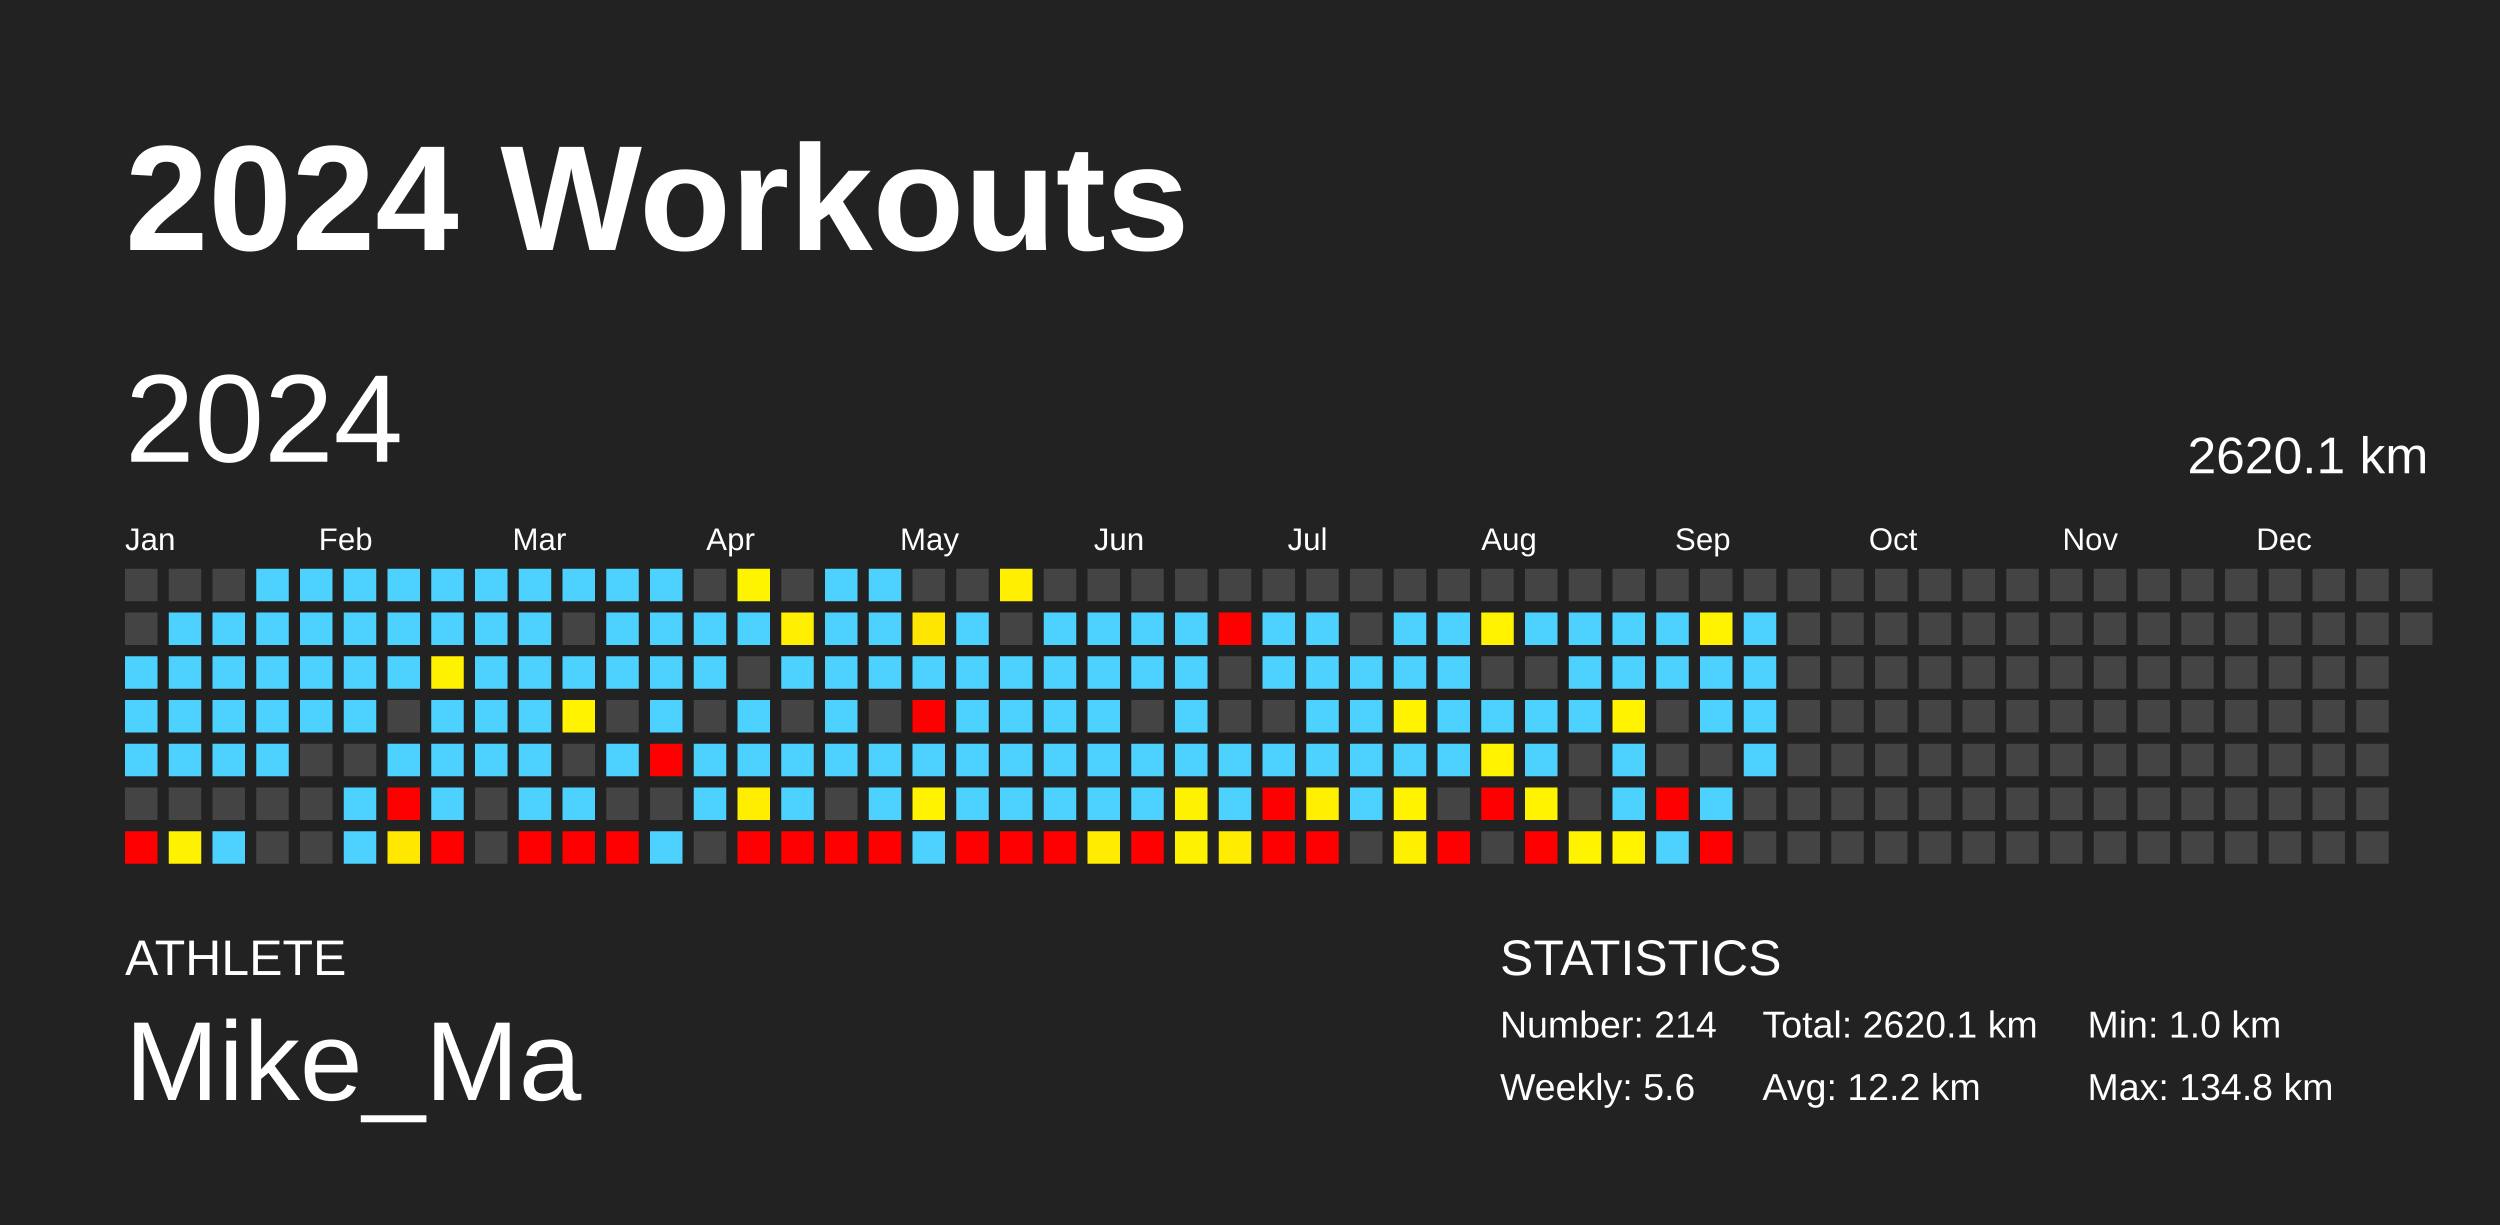
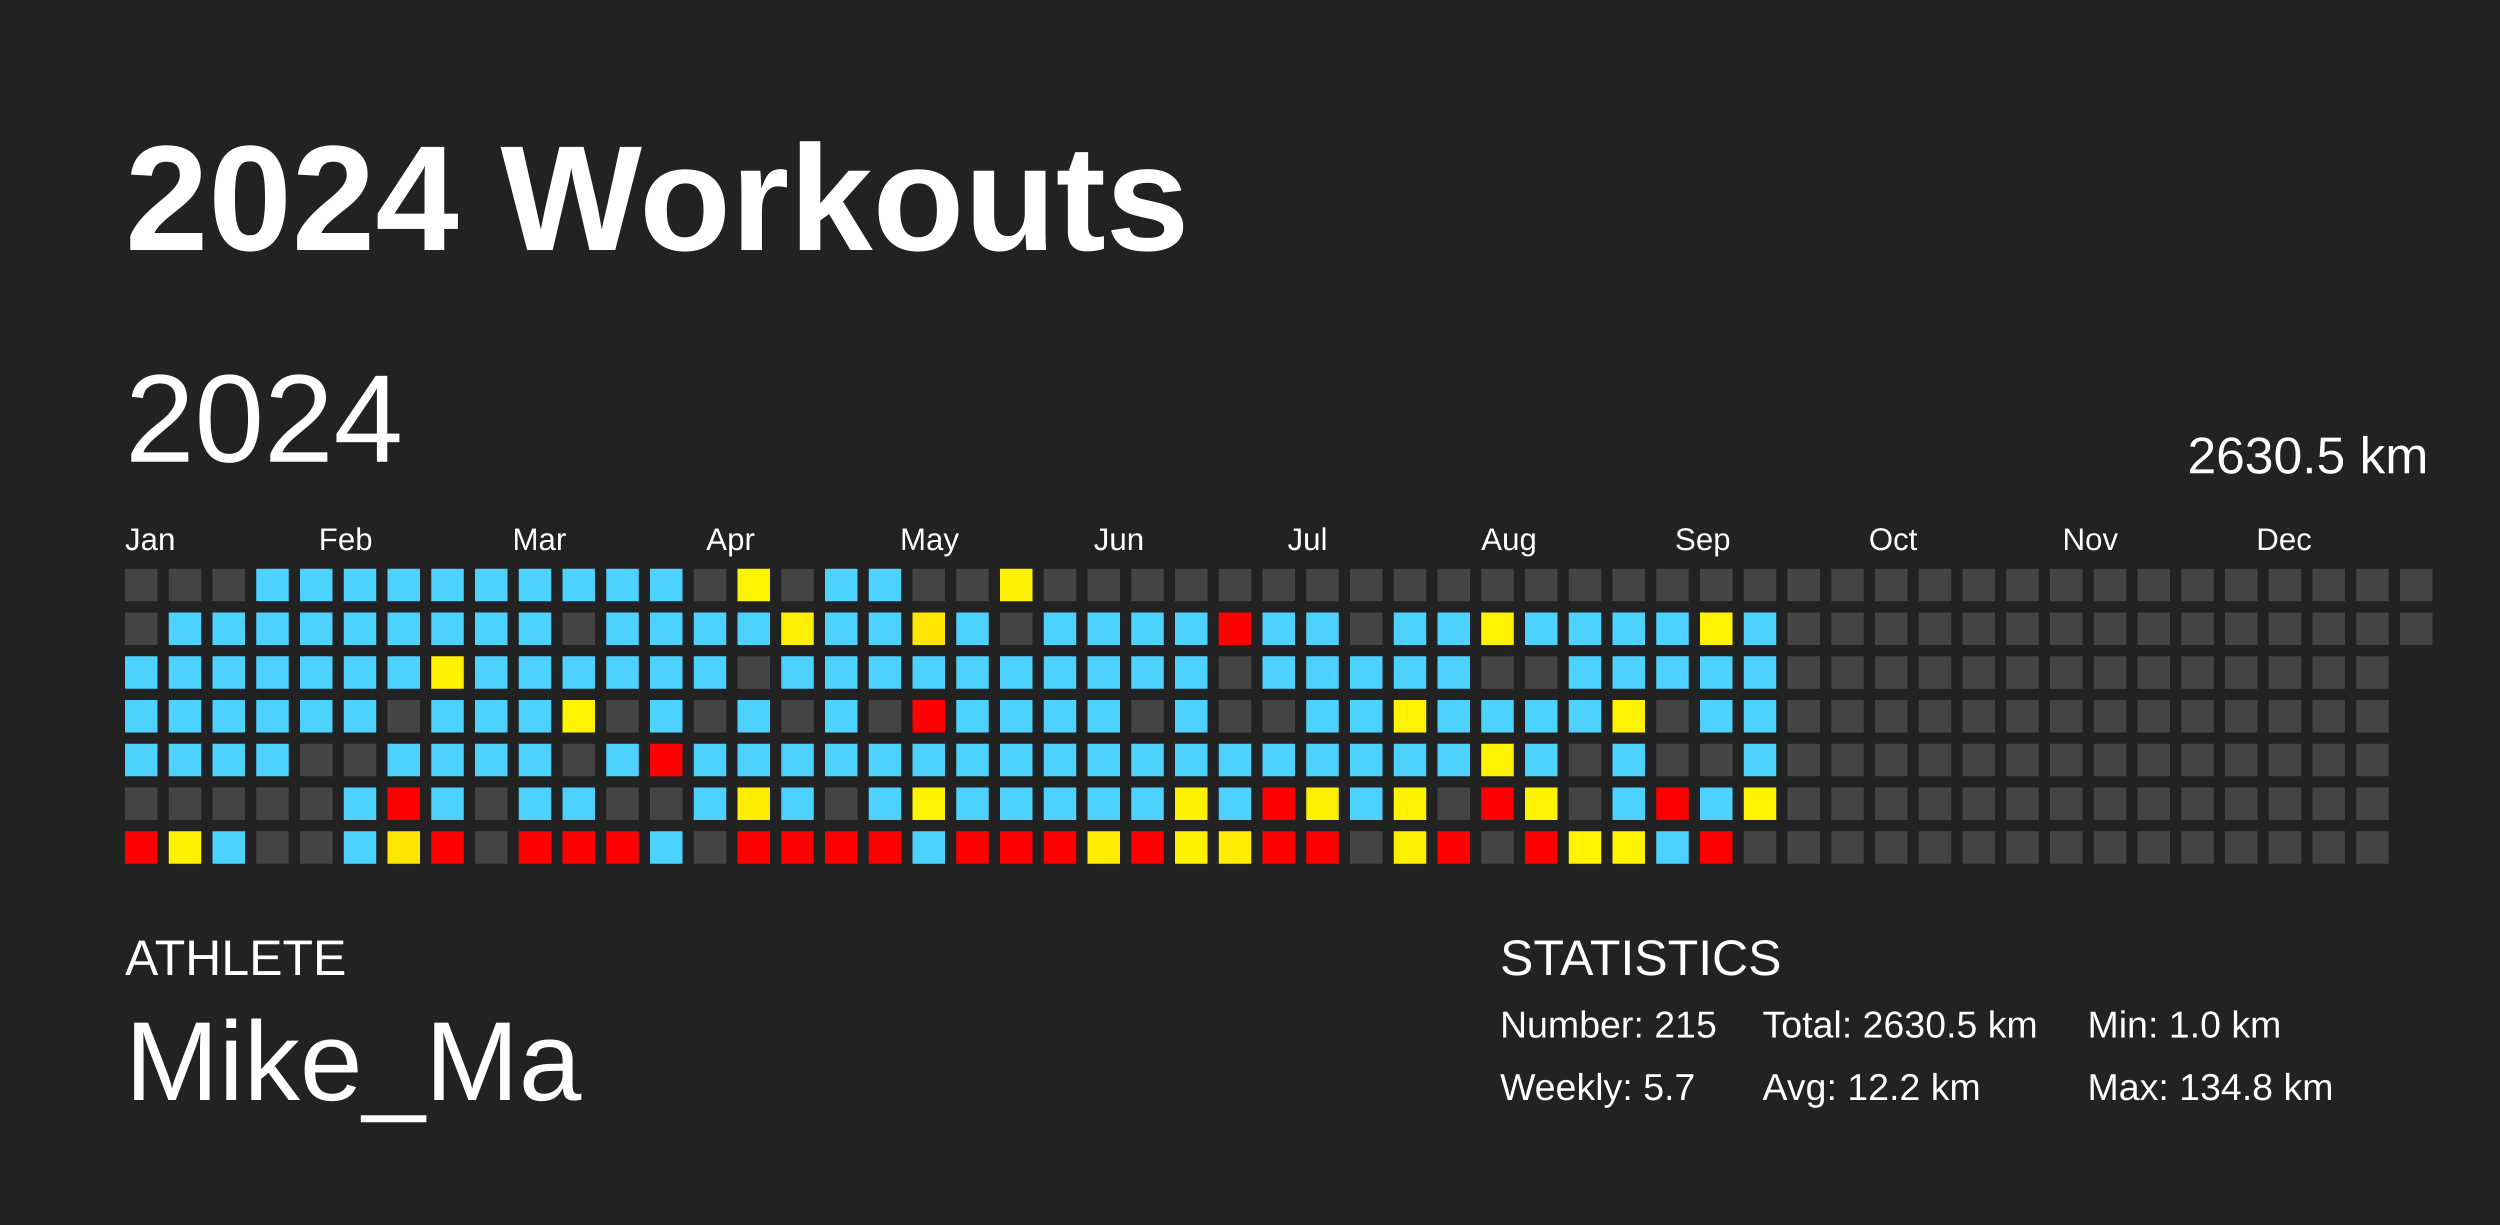
<svg xmlns="http://www.w3.org/2000/svg" baseProfile="full" height="98mm" version="1.1" viewBox="0,0,200,98" width="200mm">
  <defs />
  <rect fill="#222222" height="98" width="200" x="0" y="0" />
  <text fill="#FFFFFF" style="font-size:12px; font-family:Arial; font-weight:bold;" x="10" y="20">2024 Workouts</text>
  <text fill="#FFFFFF" style="font-size:4px; font-family:Arial" x="10" y="78">ATHLETE</text>
  <text fill="#FFFFFF" style="font-size:9px; font-family:Arial" x="10" y="88">Mike_Ma</text>
  <text fill="#FFFFFF" style="font-size:4px; font-family:Arial" x="120" y="78">STATISTICS</text>
-   <text fill="#FFFFFF" style="font-size:3px; font-family:Arial" x="120" y="83">Number: 214</text>
-   <text fill="#FFFFFF" style="font-size:3px; font-family:Arial" x="120" y="88">Weekly: 5.6</text>
-   <text fill="#FFFFFF" style="font-size:3px; font-family:Arial" x="141" y="83">Total: 2620.1 km</text>
+   <text fill="#FFFFFF" style="font-size:3px; font-family:Arial" x="120" y="83">Number: 215</text>
+   <text fill="#FFFFFF" style="font-size:3px; font-family:Arial" x="120" y="88">Weekly: 5.7</text>
+   <text fill="#FFFFFF" style="font-size:3px; font-family:Arial" x="141" y="83">Total: 2630.5 km</text>
  <text fill="#FFFFFF" style="font-size:3px; font-family:Arial" x="141" y="88">Avg: 12.2 km</text>
  <text fill="#FFFFFF" style="font-size:3px; font-family:Arial" x="167" y="83">Min: 1.0 km</text>
  <text fill="#FFFFFF" style="font-size:3px; font-family:Arial" x="167" y="88">Max: 134.8 km</text>
  <text dominant-baseline="hanging" fill="#FFFFFF" style="font-size:10.0px; font-family:Arial;" x="10" y="30">2024</text>
-   <text dominant-baseline="hanging" fill="#FFFFFF" style="font-size:4.125px; font-family:Arial;" x="175" y="35">2620.1 km</text>
+   <text dominant-baseline="hanging" fill="#FFFFFF" style="font-size:4.125px; font-family:Arial;" x="175" y="35">2630.5 km</text>
  <text fill="#FFFFFF" style="font-size:2.5px; font-family:Arial" x="10.0" y="44">Jan</text>
  <text fill="#FFFFFF" style="font-size:2.5px; font-family:Arial" x="25.5" y="44">Feb</text>
  <text fill="#FFFFFF" style="font-size:2.5px; font-family:Arial" x="41.0" y="44">Mar</text>
  <text fill="#FFFFFF" style="font-size:2.5px; font-family:Arial" x="56.5" y="44">Apr</text>
  <text fill="#FFFFFF" style="font-size:2.5px; font-family:Arial" x="72.0" y="44">May</text>
  <text fill="#FFFFFF" style="font-size:2.5px; font-family:Arial" x="87.5" y="44">Jun</text>
  <text fill="#FFFFFF" style="font-size:2.5px; font-family:Arial" x="103.0" y="44">Jul</text>
  <text fill="#FFFFFF" style="font-size:2.5px; font-family:Arial" x="118.5" y="44">Aug</text>
  <text fill="#FFFFFF" style="font-size:2.5px; font-family:Arial" x="134.0" y="44">Sep</text>
  <text fill="#FFFFFF" style="font-size:2.5px; font-family:Arial" x="149.5" y="44">Oct</text>
  <text fill="#FFFFFF" style="font-size:2.5px; font-family:Arial" x="165.0" y="44">Nov</text>
  <text fill="#FFFFFF" style="font-size:2.5px; font-family:Arial" x="180.5" y="44">Dec</text>
  <rect fill="#444444" height="2.6" width="2.6" x="10.0" y="45.5" />
  <rect fill="#444444" height="2.6" width="2.6" x="10.0" y="49.0" />
  <rect fill="#4dd2ff" height="2.6" width="2.6" x="10.0" y="52.5" />
  <rect fill="#4dd2ff" height="2.6" width="2.6" x="10.0" y="56.0" />
  <rect fill="#4dd2ff" height="2.6" width="2.6" x="10.0" y="59.5" />
  <rect fill="#444444" height="2.6" width="2.6" x="10.0" y="63.0" />
  <rect fill="red" height="2.6" width="2.6" x="10.0" y="66.5" />
  <rect fill="#444444" height="2.6" width="2.6" x="13.5" y="45.5" />
  <rect fill="#4dd2ff" height="2.6" width="2.6" x="13.5" y="49.0" />
  <rect fill="#4dd2ff" height="2.6" width="2.6" x="13.5" y="52.5" />
  <rect fill="#4dd2ff" height="2.6" width="2.6" x="13.5" y="56.0" />
  <rect fill="#4dd2ff" height="2.6" width="2.6" x="13.5" y="59.5" />
  <rect fill="#444444" height="2.6" width="2.6" x="13.5" y="63.0" />
  <rect fill="#fff200" height="2.6" width="2.6" x="13.5" y="66.5" />
  <rect fill="#444444" height="2.6" width="2.6" x="17.0" y="45.5" />
  <rect fill="#4dd2ff" height="2.6" width="2.6" x="17.0" y="49.0" />
  <rect fill="#4dd2ff" height="2.6" width="2.6" x="17.0" y="52.5" />
  <rect fill="#4dd2ff" height="2.6" width="2.6" x="17.0" y="56.0" />
  <rect fill="#4dd2ff" height="2.6" width="2.6" x="17.0" y="59.5" />
  <rect fill="#444444" height="2.6" width="2.6" x="17.0" y="63.0" />
  <rect fill="#4dd2ff" height="2.6" width="2.6" x="17.0" y="66.5" />
  <rect fill="#4dd2ff" height="2.6" width="2.6" x="20.5" y="45.5" />
  <rect fill="#4dd2ff" height="2.6" width="2.6" x="20.5" y="49.0" />
  <rect fill="#4dd2ff" height="2.6" width="2.6" x="20.5" y="52.5" />
  <rect fill="#4dd2ff" height="2.6" width="2.6" x="20.5" y="56.0" />
  <rect fill="#4dd2ff" height="2.6" width="2.6" x="20.5" y="59.5" />
  <rect fill="#444444" height="2.6" width="2.6" x="20.5" y="63.0" />
  <rect fill="#444444" height="2.6" width="2.6" x="20.5" y="66.5" />
  <rect fill="#4dd2ff" height="2.6" width="2.6" x="24.0" y="45.5" />
  <rect fill="#4dd2ff" height="2.6" width="2.6" x="24.0" y="49.0" />
  <rect fill="#4dd2ff" height="2.6" width="2.6" x="24.0" y="52.5" />
  <rect fill="#4dd2ff" height="2.6" width="2.6" x="24.0" y="56.0" />
  <rect fill="#444444" height="2.6" width="2.6" x="24.0" y="59.5" />
  <rect fill="#444444" height="2.6" width="2.6" x="24.0" y="63.0" />
  <rect fill="#444444" height="2.6" width="2.6" x="24.0" y="66.5" />
  <rect fill="#4dd2ff" height="2.6" width="2.6" x="27.5" y="45.5" />
  <rect fill="#4dd2ff" height="2.6" width="2.6" x="27.5" y="49.0" />
  <rect fill="#4dd2ff" height="2.6" width="2.6" x="27.5" y="52.5" />
  <rect fill="#4dd2ff" height="2.6" width="2.6" x="27.5" y="56.0" />
  <rect fill="#444444" height="2.6" width="2.6" x="27.5" y="59.5" />
  <rect fill="#4dd2ff" height="2.6" width="2.6" x="27.5" y="63.0" />
  <rect fill="#4dd2ff" height="2.6" width="2.6" x="27.5" y="66.5" />
  <rect fill="#4dd2ff" height="2.6" width="2.6" x="31.0" y="45.5" />
  <rect fill="#4dd2ff" height="2.6" width="2.6" x="31.0" y="49.0" />
  <rect fill="#4dd2ff" height="2.6" width="2.6" x="31.0" y="52.5" />
  <rect fill="#444444" height="2.6" width="2.6" x="31.0" y="56.0" />
  <rect fill="#4dd2ff" height="2.6" width="2.6" x="31.0" y="59.5" />
  <rect fill="red" height="2.6" width="2.6" x="31.0" y="63.0" />
  <rect fill="#ffe700" height="2.6" width="2.6" x="31.0" y="66.5" />
  <rect fill="#4dd2ff" height="2.6" width="2.6" x="34.5" y="45.5" />
  <rect fill="#4dd2ff" height="2.6" width="2.6" x="34.5" y="49.0" />
  <rect fill="#fff200" height="2.6" width="2.6" x="34.5" y="52.5" />
  <rect fill="#4dd2ff" height="2.6" width="2.6" x="34.5" y="56.0" />
  <rect fill="#4dd2ff" height="2.6" width="2.6" x="34.5" y="59.5" />
  <rect fill="#4dd2ff" height="2.6" width="2.6" x="34.5" y="63.0" />
  <rect fill="red" height="2.6" width="2.6" x="34.5" y="66.5" />
  <rect fill="#4dd2ff" height="2.6" width="2.6" x="38.0" y="45.5" />
  <rect fill="#4dd2ff" height="2.6" width="2.6" x="38.0" y="49.0" />
  <rect fill="#4dd2ff" height="2.6" width="2.6" x="38.0" y="52.5" />
  <rect fill="#4dd2ff" height="2.6" width="2.6" x="38.0" y="56.0" />
  <rect fill="#4dd2ff" height="2.6" width="2.6" x="38.0" y="59.5" />
  <rect fill="#444444" height="2.6" width="2.6" x="38.0" y="63.0" />
  <rect fill="#444444" height="2.6" width="2.6" x="38.0" y="66.5" />
  <rect fill="#4dd2ff" height="2.6" width="2.6" x="41.5" y="45.5" />
  <rect fill="#4dd2ff" height="2.6" width="2.6" x="41.5" y="49.0" />
  <rect fill="#4dd2ff" height="2.6" width="2.6" x="41.5" y="52.5" />
  <rect fill="#4dd2ff" height="2.6" width="2.6" x="41.5" y="56.0" />
  <rect fill="#4dd2ff" height="2.6" width="2.6" x="41.5" y="59.5" />
  <rect fill="#4dd2ff" height="2.6" width="2.6" x="41.5" y="63.0" />
  <rect fill="red" height="2.6" width="2.6" x="41.5" y="66.5" />
  <rect fill="#4dd2ff" height="2.6" width="2.6" x="45.0" y="45.5" />
  <rect fill="#444444" height="2.6" width="2.6" x="45.0" y="49.0" />
  <rect fill="#4dd2ff" height="2.6" width="2.6" x="45.0" y="52.5" />
  <rect fill="#fff300" height="2.6" width="2.6" x="45.0" y="56.0" />
  <rect fill="#444444" height="2.6" width="2.6" x="45.0" y="59.5" />
  <rect fill="#4dd2ff" height="2.6" width="2.6" x="45.0" y="63.0" />
  <rect fill="red" height="2.6" width="2.6" x="45.0" y="66.5" />
  <rect fill="#4dd2ff" height="2.6" width="2.6" x="48.5" y="45.5" />
  <rect fill="#4dd2ff" height="2.6" width="2.6" x="48.5" y="49.0" />
  <rect fill="#4dd2ff" height="2.6" width="2.6" x="48.5" y="52.5" />
  <rect fill="#444444" height="2.6" width="2.6" x="48.5" y="56.0" />
  <rect fill="#4dd2ff" height="2.6" width="2.6" x="48.5" y="59.5" />
  <rect fill="#444444" height="2.6" width="2.6" x="48.5" y="63.0" />
  <rect fill="red" height="2.6" width="2.6" x="48.5" y="66.5" />
  <rect fill="#4dd2ff" height="2.6" width="2.6" x="52.0" y="45.5" />
  <rect fill="#4dd2ff" height="2.6" width="2.6" x="52.0" y="49.0" />
  <rect fill="#4dd2ff" height="2.6" width="2.6" x="52.0" y="52.5" />
  <rect fill="#4dd2ff" height="2.6" width="2.6" x="52.0" y="56.0" />
  <rect fill="red" height="2.6" width="2.6" x="52.0" y="59.5" />
  <rect fill="#444444" height="2.6" width="2.6" x="52.0" y="63.0" />
  <rect fill="#4dd2ff" height="2.6" width="2.6" x="52.0" y="66.5" />
  <rect fill="#444444" height="2.6" width="2.6" x="55.5" y="45.5" />
  <rect fill="#4dd2ff" height="2.6" width="2.6" x="55.5" y="49.0" />
  <rect fill="#4dd2ff" height="2.6" width="2.6" x="55.5" y="52.5" />
  <rect fill="#444444" height="2.6" width="2.6" x="55.5" y="56.0" />
  <rect fill="#4dd2ff" height="2.6" width="2.6" x="55.5" y="59.5" />
  <rect fill="#4dd2ff" height="2.6" width="2.6" x="55.5" y="63.0" />
  <rect fill="#444444" height="2.6" width="2.6" x="55.5" y="66.5" />
  <rect fill="#fff400" height="2.6" width="2.6" x="59.0" y="45.5" />
  <rect fill="#4dd2ff" height="2.6" width="2.6" x="59.0" y="49.0" />
  <rect fill="#444444" height="2.6" width="2.6" x="59.0" y="52.5" />
  <rect fill="#4dd2ff" height="2.6" width="2.6" x="59.0" y="56.0" />
  <rect fill="#4dd2ff" height="2.6" width="2.6" x="59.0" y="59.5" />
  <rect fill="#ffee00" height="2.6" width="2.6" x="59.0" y="63.0" />
  <rect fill="red" height="2.6" width="2.6" x="59.0" y="66.5" />
  <rect fill="#444444" height="2.6" width="2.6" x="62.5" y="45.5" />
  <rect fill="#ffef00" height="2.6" width="2.6" x="62.5" y="49.0" />
  <rect fill="#4dd2ff" height="2.6" width="2.6" x="62.5" y="52.5" />
  <rect fill="#444444" height="2.6" width="2.6" x="62.5" y="56.0" />
  <rect fill="#4dd2ff" height="2.6" width="2.6" x="62.5" y="59.5" />
  <rect fill="#4dd2ff" height="2.6" width="2.6" x="62.5" y="63.0" />
  <rect fill="red" height="2.6" width="2.6" x="62.5" y="66.5" />
  <rect fill="#4dd2ff" height="2.6" width="2.6" x="66.0" y="45.5" />
  <rect fill="#4dd2ff" height="2.6" width="2.6" x="66.0" y="49.0" />
  <rect fill="#4dd2ff" height="2.6" width="2.6" x="66.0" y="52.5" />
  <rect fill="#4dd2ff" height="2.6" width="2.6" x="66.0" y="56.0" />
  <rect fill="#4dd2ff" height="2.6" width="2.6" x="66.0" y="59.5" />
  <rect fill="#444444" height="2.6" width="2.6" x="66.0" y="63.0" />
  <rect fill="red" height="2.6" width="2.6" x="66.0" y="66.5" />
  <rect fill="#4dd2ff" height="2.6" width="2.6" x="69.5" y="45.5" />
  <rect fill="#4dd2ff" height="2.6" width="2.6" x="69.5" y="49.0" />
  <rect fill="#4dd2ff" height="2.6" width="2.6" x="69.5" y="52.5" />
  <rect fill="#444444" height="2.6" width="2.6" x="69.5" y="56.0" />
  <rect fill="#4dd2ff" height="2.6" width="2.6" x="69.5" y="59.5" />
  <rect fill="#4dd2ff" height="2.6" width="2.6" x="69.5" y="63.0" />
  <rect fill="red" height="2.6" width="2.6" x="69.5" y="66.5" />
  <rect fill="#444444" height="2.6" width="2.6" x="73.0" y="45.5" />
  <rect fill="#ffe600" height="2.6" width="2.6" x="73.0" y="49.0" />
  <rect fill="#4dd2ff" height="2.6" width="2.6" x="73.0" y="52.5" />
  <rect fill="red" height="2.6" width="2.6" x="73.0" y="56.0" />
  <rect fill="#4dd2ff" height="2.6" width="2.6" x="73.0" y="59.5" />
  <rect fill="#fff300" height="2.6" width="2.6" x="73.0" y="63.0" />
  <rect fill="#4dd2ff" height="2.6" width="2.6" x="73.0" y="66.5" />
  <rect fill="#444444" height="2.6" width="2.6" x="76.5" y="45.5" />
  <rect fill="#4dd2ff" height="2.6" width="2.6" x="76.5" y="49.0" />
  <rect fill="#4dd2ff" height="2.6" width="2.6" x="76.5" y="52.5" />
  <rect fill="#4dd2ff" height="2.6" width="2.6" x="76.5" y="56.0" />
  <rect fill="#4dd2ff" height="2.6" width="2.6" x="76.5" y="59.5" />
  <rect fill="#4dd2ff" height="2.6" width="2.6" x="76.5" y="63.0" />
  <rect fill="red" height="2.6" width="2.6" x="76.5" y="66.5" />
  <rect fill="#ffef00" height="2.6" width="2.6" x="80.0" y="45.5" />
  <rect fill="#444444" height="2.6" width="2.6" x="80.0" y="49.0" />
  <rect fill="#4dd2ff" height="2.6" width="2.6" x="80.0" y="52.5" />
  <rect fill="#4dd2ff" height="2.6" width="2.6" x="80.0" y="56.0" />
  <rect fill="#4dd2ff" height="2.6" width="2.6" x="80.0" y="59.5" />
  <rect fill="#4dd2ff" height="2.6" width="2.6" x="80.0" y="63.0" />
  <rect fill="red" height="2.6" width="2.6" x="80.0" y="66.5" />
  <rect fill="#444444" height="2.6" width="2.6" x="83.5" y="45.5" />
  <rect fill="#4dd2ff" height="2.6" width="2.6" x="83.5" y="49.0" />
  <rect fill="#4dd2ff" height="2.6" width="2.6" x="83.5" y="52.5" />
  <rect fill="#4dd2ff" height="2.6" width="2.6" x="83.5" y="56.0" />
  <rect fill="#4dd2ff" height="2.6" width="2.6" x="83.5" y="59.5" />
  <rect fill="#4dd2ff" height="2.6" width="2.6" x="83.5" y="63.0" />
  <rect fill="red" height="2.6" width="2.6" x="83.5" y="66.5" />
  <rect fill="#444444" height="2.6" width="2.6" x="87.0" y="45.5" />
  <rect fill="#4dd2ff" height="2.6" width="2.6" x="87.0" y="49.0" />
  <rect fill="#4dd2ff" height="2.6" width="2.6" x="87.0" y="52.5" />
  <rect fill="#4dd2ff" height="2.6" width="2.6" x="87.0" y="56.0" />
  <rect fill="#4dd2ff" height="2.6" width="2.6" x="87.0" y="59.5" />
  <rect fill="#4dd2ff" height="2.6" width="2.6" x="87.0" y="63.0" />
  <rect fill="#ffec00" height="2.6" width="2.6" x="87.0" y="66.5" />
  <rect fill="#444444" height="2.6" width="2.6" x="90.5" y="45.5" />
  <rect fill="#4dd2ff" height="2.6" width="2.6" x="90.5" y="49.0" />
  <rect fill="#4dd2ff" height="2.6" width="2.6" x="90.5" y="52.5" />
  <rect fill="#444444" height="2.6" width="2.6" x="90.5" y="56.0" />
  <rect fill="#4dd2ff" height="2.6" width="2.6" x="90.5" y="59.5" />
  <rect fill="#4dd2ff" height="2.6" width="2.6" x="90.5" y="63.0" />
  <rect fill="red" height="2.6" width="2.6" x="90.5" y="66.5" />
  <rect fill="#444444" height="2.6" width="2.6" x="94.0" y="45.5" />
  <rect fill="#4dd2ff" height="2.6" width="2.6" x="94.0" y="49.0" />
  <rect fill="#4dd2ff" height="2.6" width="2.6" x="94.0" y="52.5" />
  <rect fill="#4dd2ff" height="2.6" width="2.6" x="94.0" y="56.0" />
  <rect fill="#4dd2ff" height="2.6" width="2.6" x="94.0" y="59.5" />
  <rect fill="#fff200" height="2.6" width="2.6" x="94.0" y="63.0" />
  <rect fill="#fff200" height="2.6" width="2.6" x="94.0" y="66.5" />
  <rect fill="#444444" height="2.6" width="2.6" x="97.5" y="45.5" />
  <rect fill="red" height="2.6" width="2.6" x="97.5" y="49.0" />
  <rect fill="#444444" height="2.6" width="2.6" x="97.5" y="52.5" />
  <rect fill="#444444" height="2.6" width="2.6" x="97.5" y="56.0" />
  <rect fill="#4dd2ff" height="2.6" width="2.6" x="97.5" y="59.5" />
  <rect fill="#4dd2ff" height="2.6" width="2.6" x="97.5" y="63.0" />
  <rect fill="#ffec00" height="2.6" width="2.6" x="97.5" y="66.5" />
  <rect fill="#444444" height="2.6" width="2.6" x="101.0" y="45.5" />
  <rect fill="#4dd2ff" height="2.6" width="2.6" x="101.0" y="49.0" />
  <rect fill="#4dd2ff" height="2.6" width="2.6" x="101.0" y="52.5" />
  <rect fill="#444444" height="2.6" width="2.6" x="101.0" y="56.0" />
  <rect fill="#4dd2ff" height="2.6" width="2.6" x="101.0" y="59.5" />
  <rect fill="red" height="2.6" width="2.6" x="101.0" y="63.0" />
  <rect fill="red" height="2.6" width="2.6" x="101.0" y="66.5" />
  <rect fill="#444444" height="2.6" width="2.6" x="104.5" y="45.5" />
  <rect fill="#4dd2ff" height="2.6" width="2.6" x="104.5" y="49.0" />
  <rect fill="#4dd2ff" height="2.6" width="2.6" x="104.5" y="52.5" />
  <rect fill="#4dd2ff" height="2.6" width="2.6" x="104.5" y="56.0" />
  <rect fill="#4dd2ff" height="2.6" width="2.6" x="104.5" y="59.5" />
  <rect fill="#fff000" height="2.6" width="2.6" x="104.5" y="63.0" />
  <rect fill="red" height="2.6" width="2.6" x="104.5" y="66.5" />
  <rect fill="#444444" height="2.6" width="2.6" x="108.0" y="45.5" />
  <rect fill="#444444" height="2.6" width="2.6" x="108.0" y="49.0" />
  <rect fill="#4dd2ff" height="2.6" width="2.6" x="108.0" y="52.5" />
  <rect fill="#4dd2ff" height="2.6" width="2.6" x="108.0" y="56.0" />
  <rect fill="#4dd2ff" height="2.6" width="2.6" x="108.0" y="59.5" />
  <rect fill="#4dd2ff" height="2.6" width="2.6" x="108.0" y="63.0" />
  <rect fill="#444444" height="2.6" width="2.6" x="108.0" y="66.5" />
  <rect fill="#444444" height="2.6" width="2.6" x="111.5" y="45.5" />
  <rect fill="#4dd2ff" height="2.6" width="2.6" x="111.5" y="49.0" />
  <rect fill="#4dd2ff" height="2.6" width="2.6" x="111.5" y="52.5" />
  <rect fill="#fff300" height="2.6" width="2.6" x="111.5" y="56.0" />
  <rect fill="#4dd2ff" height="2.6" width="2.6" x="111.5" y="59.5" />
  <rect fill="#fff300" height="2.6" width="2.6" x="111.5" y="63.0" />
  <rect fill="#fff000" height="2.6" width="2.6" x="111.5" y="66.5" />
  <rect fill="#444444" height="2.6" width="2.6" x="115.0" y="45.5" />
  <rect fill="#4dd2ff" height="2.6" width="2.6" x="115.0" y="49.0" />
  <rect fill="#4dd2ff" height="2.6" width="2.6" x="115.0" y="52.5" />
  <rect fill="#4dd2ff" height="2.6" width="2.6" x="115.0" y="56.0" />
  <rect fill="#4dd2ff" height="2.6" width="2.6" x="115.0" y="59.5" />
  <rect fill="#444444" height="2.6" width="2.6" x="115.0" y="63.0" />
  <rect fill="red" height="2.6" width="2.6" x="115.0" y="66.5" />
  <rect fill="#444444" height="2.6" width="2.6" x="118.5" y="45.5" />
  <rect fill="#fff300" height="2.6" width="2.6" x="118.5" y="49.0" />
  <rect fill="#444444" height="2.6" width="2.6" x="118.5" y="52.5" />
  <rect fill="#4dd2ff" height="2.6" width="2.6" x="118.5" y="56.0" />
  <rect fill="#fff300" height="2.6" width="2.6" x="118.5" y="59.5" />
  <rect fill="red" height="2.6" width="2.6" x="118.5" y="63.0" />
  <rect fill="#444444" height="2.6" width="2.6" x="118.5" y="66.5" />
  <rect fill="#444444" height="2.6" width="2.6" x="122.0" y="45.5" />
  <rect fill="#4dd2ff" height="2.6" width="2.6" x="122.0" y="49.0" />
  <rect fill="#444444" height="2.6" width="2.6" x="122.0" y="52.5" />
  <rect fill="#4dd2ff" height="2.6" width="2.6" x="122.0" y="56.0" />
  <rect fill="#4dd2ff" height="2.6" width="2.6" x="122.0" y="59.5" />
  <rect fill="#fff300" height="2.6" width="2.6" x="122.0" y="63.0" />
  <rect fill="red" height="2.6" width="2.6" x="122.0" y="66.5" />
  <rect fill="#444444" height="2.6" width="2.6" x="125.5" y="45.5" />
  <rect fill="#4dd2ff" height="2.6" width="2.6" x="125.5" y="49.0" />
  <rect fill="#4dd2ff" height="2.6" width="2.6" x="125.5" y="52.5" />
  <rect fill="#4dd2ff" height="2.6" width="2.6" x="125.5" y="56.0" />
  <rect fill="#444444" height="2.6" width="2.6" x="125.5" y="59.5" />
  <rect fill="#444444" height="2.6" width="2.6" x="125.5" y="63.0" />
  <rect fill="#fff300" height="2.6" width="2.6" x="125.5" y="66.5" />
  <rect fill="#444444" height="2.6" width="2.6" x="129.0" y="45.5" />
  <rect fill="#4dd2ff" height="2.6" width="2.6" x="129.0" y="49.0" />
  <rect fill="#4dd2ff" height="2.6" width="2.6" x="129.0" y="52.5" />
  <rect fill="#fff300" height="2.6" width="2.6" x="129.0" y="56.0" />
  <rect fill="#4dd2ff" height="2.6" width="2.6" x="129.0" y="59.5" />
  <rect fill="#4dd2ff" height="2.6" width="2.6" x="129.0" y="63.0" />
  <rect fill="#fff300" height="2.6" width="2.6" x="129.0" y="66.5" />
  <rect fill="#444444" height="2.6" width="2.6" x="132.5" y="45.5" />
  <rect fill="#4dd2ff" height="2.6" width="2.6" x="132.5" y="49.0" />
  <rect fill="#4dd2ff" height="2.6" width="2.6" x="132.5" y="52.5" />
  <rect fill="#444444" height="2.6" width="2.6" x="132.5" y="56.0" />
  <rect fill="#444444" height="2.6" width="2.6" x="132.5" y="59.5" />
  <rect fill="red" height="2.6" width="2.6" x="132.5" y="63.0" />
  <rect fill="#4dd2ff" height="2.6" width="2.6" x="132.5" y="66.5" />
  <rect fill="#444444" height="2.6" width="2.6" x="136.0" y="45.5" />
  <rect fill="#fff300" height="2.6" width="2.6" x="136.0" y="49.0" />
  <rect fill="#4dd2ff" height="2.6" width="2.6" x="136.0" y="52.5" />
  <rect fill="#4dd2ff" height="2.6" width="2.6" x="136.0" y="56.0" />
  <rect fill="#444444" height="2.6" width="2.6" x="136.0" y="59.5" />
  <rect fill="#4dd2ff" height="2.6" width="2.6" x="136.0" y="63.0" />
  <rect fill="red" height="2.6" width="2.6" x="136.0" y="66.5" />
  <rect fill="#444444" height="2.6" width="2.6" x="139.5" y="45.5" />
  <rect fill="#4dd2ff" height="2.6" width="2.6" x="139.5" y="49.0" />
  <rect fill="#4dd2ff" height="2.6" width="2.6" x="139.5" y="52.5" />
  <rect fill="#4dd2ff" height="2.6" width="2.6" x="139.5" y="56.0" />
  <rect fill="#4dd2ff" height="2.6" width="2.6" x="139.5" y="59.5" />
-   <rect fill="#444444" height="2.6" width="2.6" x="139.5" y="63.0" />
+   <rect fill="#fff300" height="2.6" width="2.6" x="139.5" y="63.0" />
  <rect fill="#444444" height="2.6" width="2.6" x="139.5" y="66.5" />
  <rect fill="#444444" height="2.6" width="2.6" x="143.0" y="45.5" />
  <rect fill="#444444" height="2.6" width="2.6" x="143.0" y="49.0" />
  <rect fill="#444444" height="2.6" width="2.6" x="143.0" y="52.5" />
  <rect fill="#444444" height="2.6" width="2.6" x="143.0" y="56.0" />
  <rect fill="#444444" height="2.6" width="2.6" x="143.0" y="59.5" />
  <rect fill="#444444" height="2.6" width="2.6" x="143.0" y="63.0" />
  <rect fill="#444444" height="2.6" width="2.6" x="143.0" y="66.5" />
  <rect fill="#444444" height="2.6" width="2.6" x="146.5" y="45.5" />
  <rect fill="#444444" height="2.6" width="2.6" x="146.5" y="49.0" />
  <rect fill="#444444" height="2.6" width="2.6" x="146.5" y="52.5" />
  <rect fill="#444444" height="2.6" width="2.6" x="146.5" y="56.0" />
  <rect fill="#444444" height="2.6" width="2.6" x="146.5" y="59.5" />
  <rect fill="#444444" height="2.6" width="2.6" x="146.5" y="63.0" />
  <rect fill="#444444" height="2.6" width="2.6" x="146.5" y="66.5" />
  <rect fill="#444444" height="2.6" width="2.6" x="150.0" y="45.5" />
  <rect fill="#444444" height="2.6" width="2.6" x="150.0" y="49.0" />
  <rect fill="#444444" height="2.6" width="2.6" x="150.0" y="52.5" />
  <rect fill="#444444" height="2.6" width="2.6" x="150.0" y="56.0" />
  <rect fill="#444444" height="2.6" width="2.6" x="150.0" y="59.5" />
  <rect fill="#444444" height="2.6" width="2.6" x="150.0" y="63.0" />
  <rect fill="#444444" height="2.6" width="2.6" x="150.0" y="66.5" />
  <rect fill="#444444" height="2.6" width="2.6" x="153.5" y="45.5" />
  <rect fill="#444444" height="2.6" width="2.6" x="153.5" y="49.0" />
  <rect fill="#444444" height="2.6" width="2.6" x="153.5" y="52.5" />
  <rect fill="#444444" height="2.6" width="2.6" x="153.5" y="56.0" />
  <rect fill="#444444" height="2.6" width="2.6" x="153.5" y="59.5" />
  <rect fill="#444444" height="2.6" width="2.6" x="153.5" y="63.0" />
  <rect fill="#444444" height="2.6" width="2.6" x="153.5" y="66.5" />
  <rect fill="#444444" height="2.6" width="2.6" x="157.0" y="45.5" />
  <rect fill="#444444" height="2.6" width="2.6" x="157.0" y="49.0" />
  <rect fill="#444444" height="2.6" width="2.6" x="157.0" y="52.5" />
  <rect fill="#444444" height="2.6" width="2.6" x="157.0" y="56.0" />
  <rect fill="#444444" height="2.6" width="2.6" x="157.0" y="59.5" />
  <rect fill="#444444" height="2.6" width="2.6" x="157.0" y="63.0" />
  <rect fill="#444444" height="2.6" width="2.6" x="157.0" y="66.5" />
  <rect fill="#444444" height="2.6" width="2.6" x="160.5" y="45.5" />
  <rect fill="#444444" height="2.6" width="2.6" x="160.5" y="49.0" />
  <rect fill="#444444" height="2.6" width="2.6" x="160.5" y="52.5" />
  <rect fill="#444444" height="2.6" width="2.6" x="160.5" y="56.0" />
  <rect fill="#444444" height="2.6" width="2.6" x="160.5" y="59.5" />
  <rect fill="#444444" height="2.6" width="2.6" x="160.5" y="63.0" />
  <rect fill="#444444" height="2.6" width="2.6" x="160.5" y="66.5" />
  <rect fill="#444444" height="2.6" width="2.6" x="164.0" y="45.5" />
  <rect fill="#444444" height="2.6" width="2.6" x="164.0" y="49.0" />
  <rect fill="#444444" height="2.6" width="2.6" x="164.0" y="52.5" />
  <rect fill="#444444" height="2.6" width="2.6" x="164.0" y="56.0" />
  <rect fill="#444444" height="2.6" width="2.6" x="164.0" y="59.5" />
  <rect fill="#444444" height="2.6" width="2.6" x="164.0" y="63.0" />
  <rect fill="#444444" height="2.6" width="2.6" x="164.0" y="66.5" />
  <rect fill="#444444" height="2.6" width="2.6" x="167.5" y="45.5" />
  <rect fill="#444444" height="2.6" width="2.6" x="167.5" y="49.0" />
  <rect fill="#444444" height="2.6" width="2.6" x="167.5" y="52.5" />
  <rect fill="#444444" height="2.6" width="2.6" x="167.5" y="56.0" />
  <rect fill="#444444" height="2.6" width="2.6" x="167.5" y="59.5" />
  <rect fill="#444444" height="2.6" width="2.6" x="167.5" y="63.0" />
  <rect fill="#444444" height="2.6" width="2.6" x="167.5" y="66.5" />
  <rect fill="#444444" height="2.6" width="2.6" x="171.0" y="45.5" />
  <rect fill="#444444" height="2.6" width="2.6" x="171.0" y="49.0" />
  <rect fill="#444444" height="2.6" width="2.6" x="171.0" y="52.5" />
  <rect fill="#444444" height="2.6" width="2.6" x="171.0" y="56.0" />
  <rect fill="#444444" height="2.6" width="2.6" x="171.0" y="59.5" />
  <rect fill="#444444" height="2.6" width="2.6" x="171.0" y="63.0" />
  <rect fill="#444444" height="2.6" width="2.6" x="171.0" y="66.5" />
  <rect fill="#444444" height="2.6" width="2.6" x="174.5" y="45.5" />
  <rect fill="#444444" height="2.6" width="2.6" x="174.5" y="49.0" />
  <rect fill="#444444" height="2.6" width="2.6" x="174.5" y="52.5" />
  <rect fill="#444444" height="2.6" width="2.6" x="174.5" y="56.0" />
  <rect fill="#444444" height="2.6" width="2.6" x="174.5" y="59.5" />
  <rect fill="#444444" height="2.6" width="2.6" x="174.5" y="63.0" />
  <rect fill="#444444" height="2.6" width="2.6" x="174.5" y="66.5" />
  <rect fill="#444444" height="2.6" width="2.6" x="178.0" y="45.5" />
  <rect fill="#444444" height="2.6" width="2.6" x="178.0" y="49.0" />
  <rect fill="#444444" height="2.6" width="2.6" x="178.0" y="52.5" />
  <rect fill="#444444" height="2.6" width="2.6" x="178.0" y="56.0" />
  <rect fill="#444444" height="2.6" width="2.6" x="178.0" y="59.5" />
  <rect fill="#444444" height="2.6" width="2.6" x="178.0" y="63.0" />
  <rect fill="#444444" height="2.6" width="2.6" x="178.0" y="66.5" />
  <rect fill="#444444" height="2.6" width="2.6" x="181.5" y="45.5" />
  <rect fill="#444444" height="2.6" width="2.6" x="181.5" y="49.0" />
  <rect fill="#444444" height="2.6" width="2.6" x="181.5" y="52.5" />
  <rect fill="#444444" height="2.6" width="2.6" x="181.5" y="56.0" />
  <rect fill="#444444" height="2.6" width="2.6" x="181.5" y="59.5" />
  <rect fill="#444444" height="2.6" width="2.6" x="181.5" y="63.0" />
  <rect fill="#444444" height="2.6" width="2.6" x="181.5" y="66.5" />
  <rect fill="#444444" height="2.6" width="2.6" x="185.0" y="45.5" />
  <rect fill="#444444" height="2.6" width="2.6" x="185.0" y="49.0" />
  <rect fill="#444444" height="2.6" width="2.6" x="185.0" y="52.5" />
  <rect fill="#444444" height="2.6" width="2.6" x="185.0" y="56.0" />
  <rect fill="#444444" height="2.6" width="2.6" x="185.0" y="59.5" />
  <rect fill="#444444" height="2.6" width="2.6" x="185.0" y="63.0" />
  <rect fill="#444444" height="2.6" width="2.6" x="185.0" y="66.5" />
  <rect fill="#444444" height="2.6" width="2.6" x="188.5" y="45.5" />
  <rect fill="#444444" height="2.6" width="2.6" x="188.5" y="49.0" />
  <rect fill="#444444" height="2.6" width="2.6" x="188.5" y="52.5" />
  <rect fill="#444444" height="2.6" width="2.6" x="188.5" y="56.0" />
  <rect fill="#444444" height="2.6" width="2.6" x="188.5" y="59.5" />
  <rect fill="#444444" height="2.6" width="2.6" x="188.5" y="63.0" />
  <rect fill="#444444" height="2.6" width="2.6" x="188.5" y="66.5" />
  <rect fill="#444444" height="2.6" width="2.6" x="192.0" y="45.5" />
  <rect fill="#444444" height="2.6" width="2.6" x="192.0" y="49.0" />
</svg>
